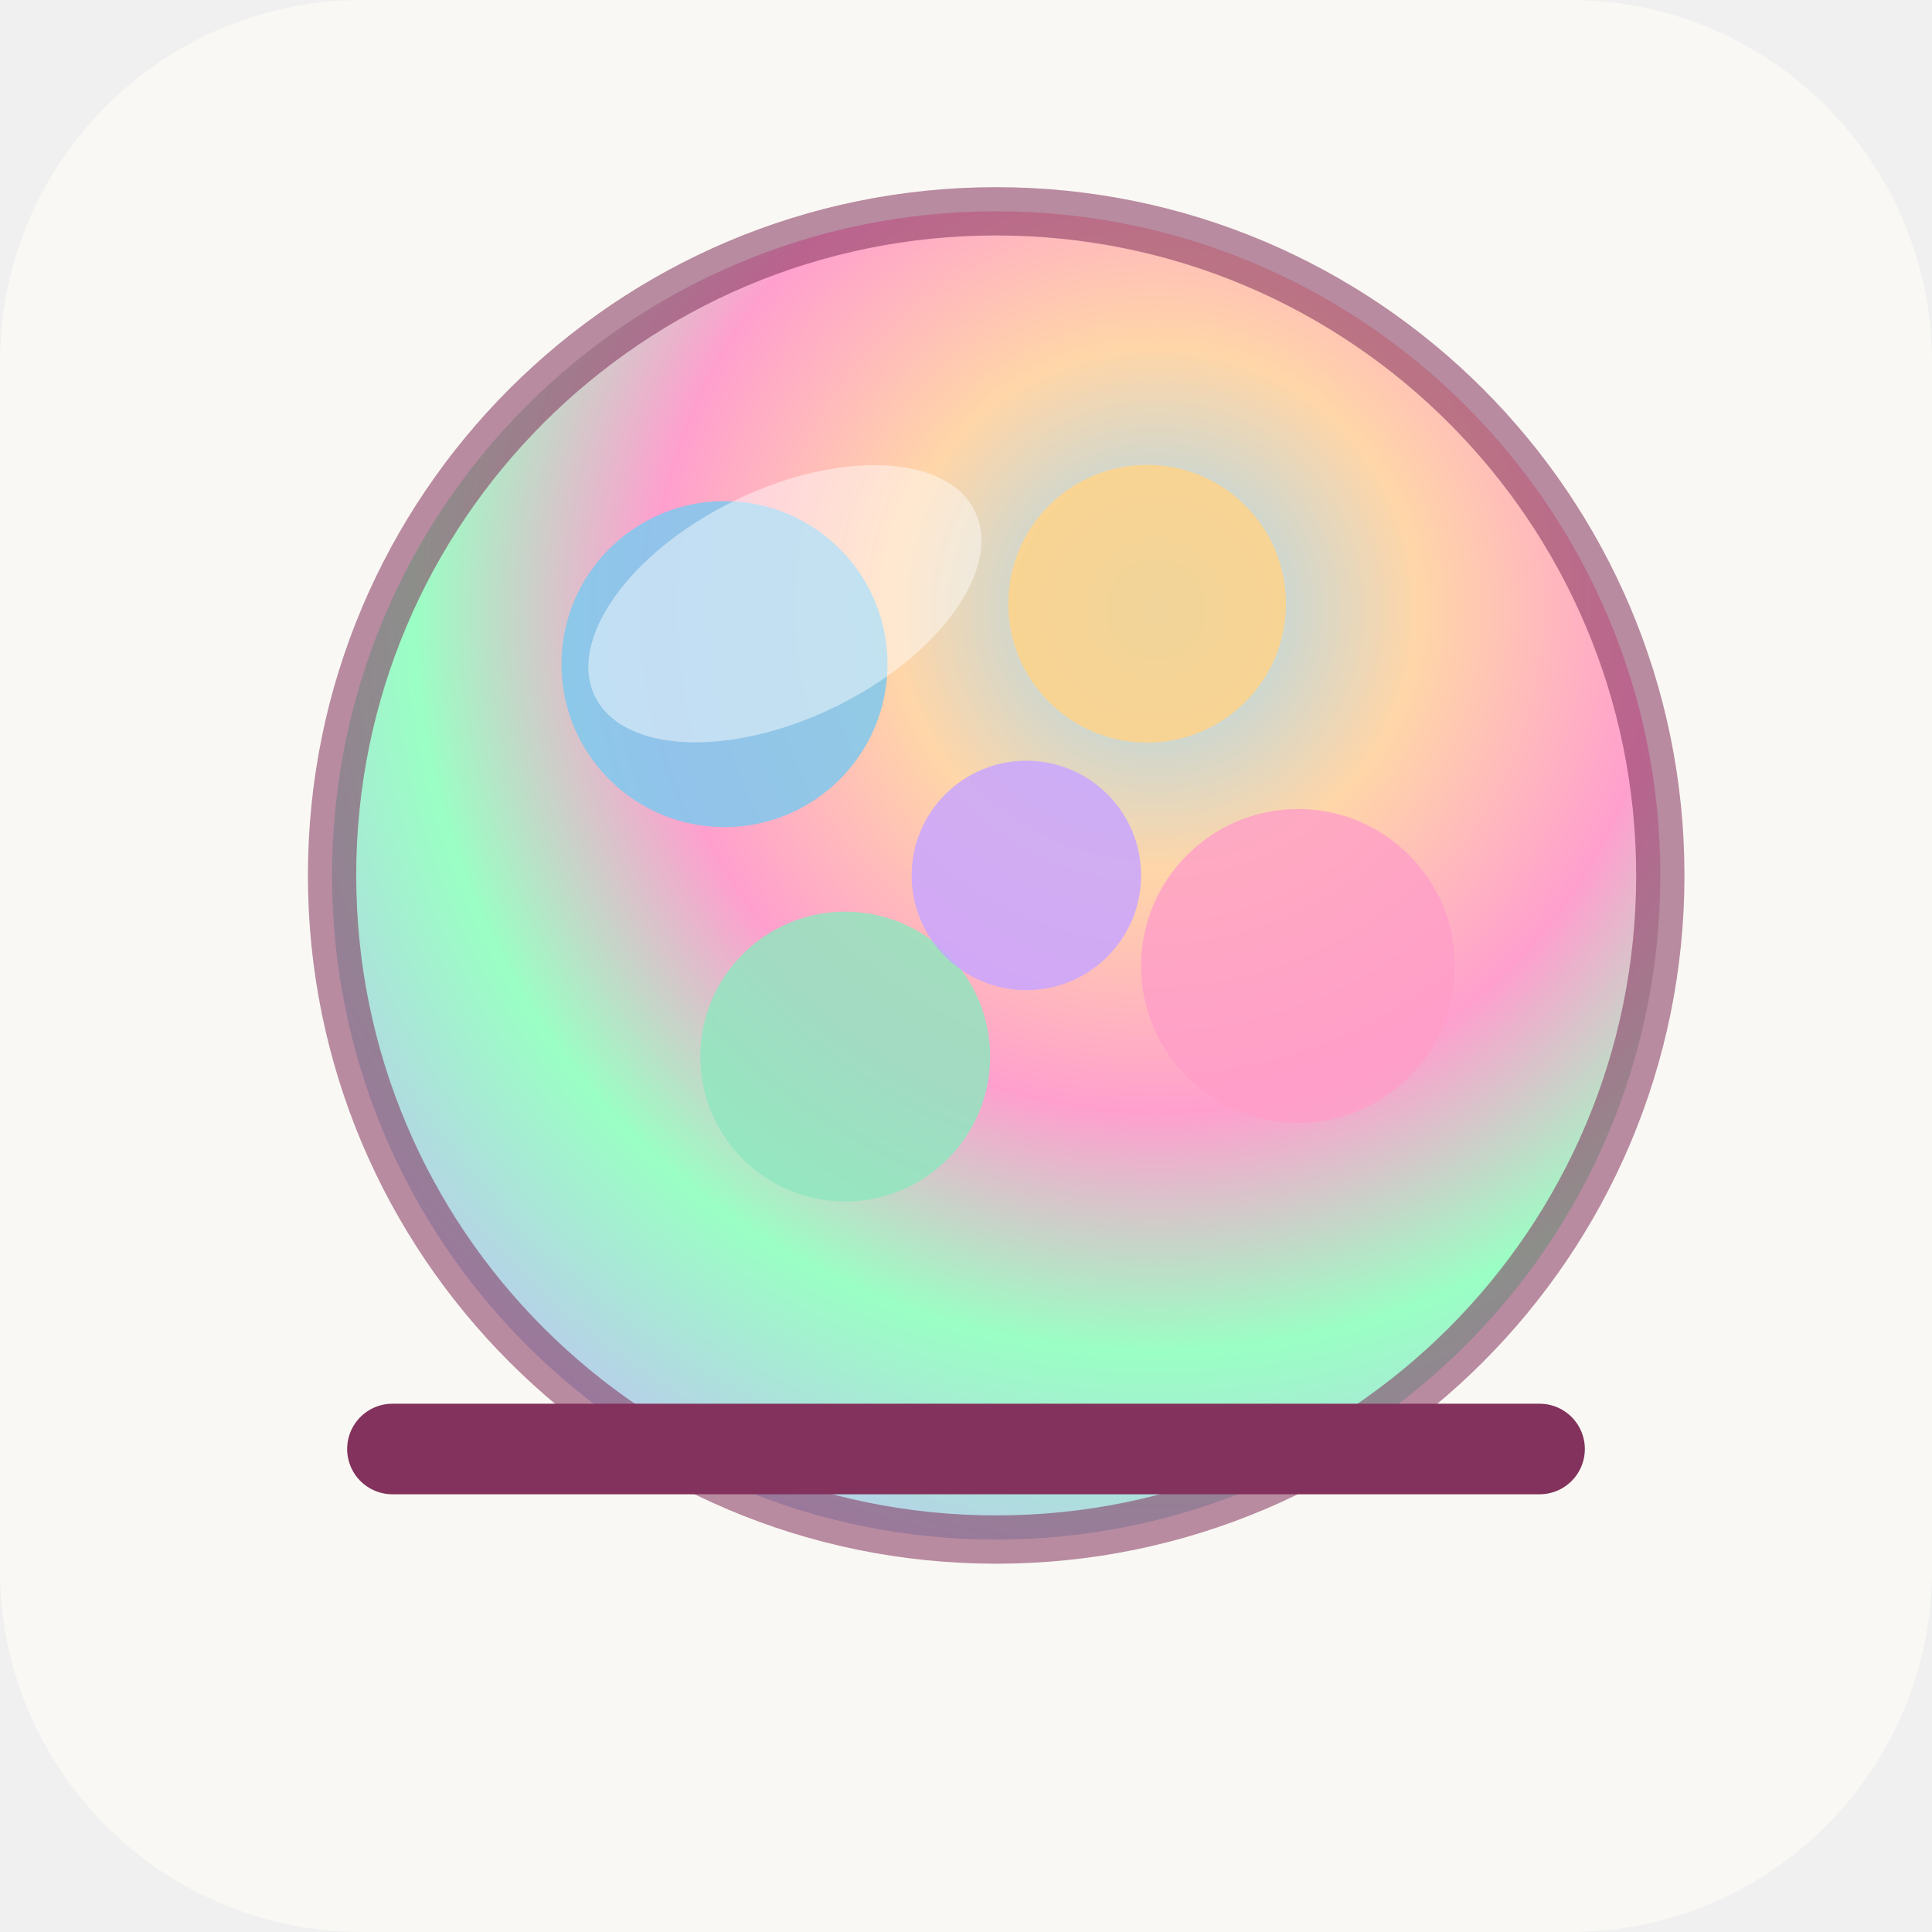
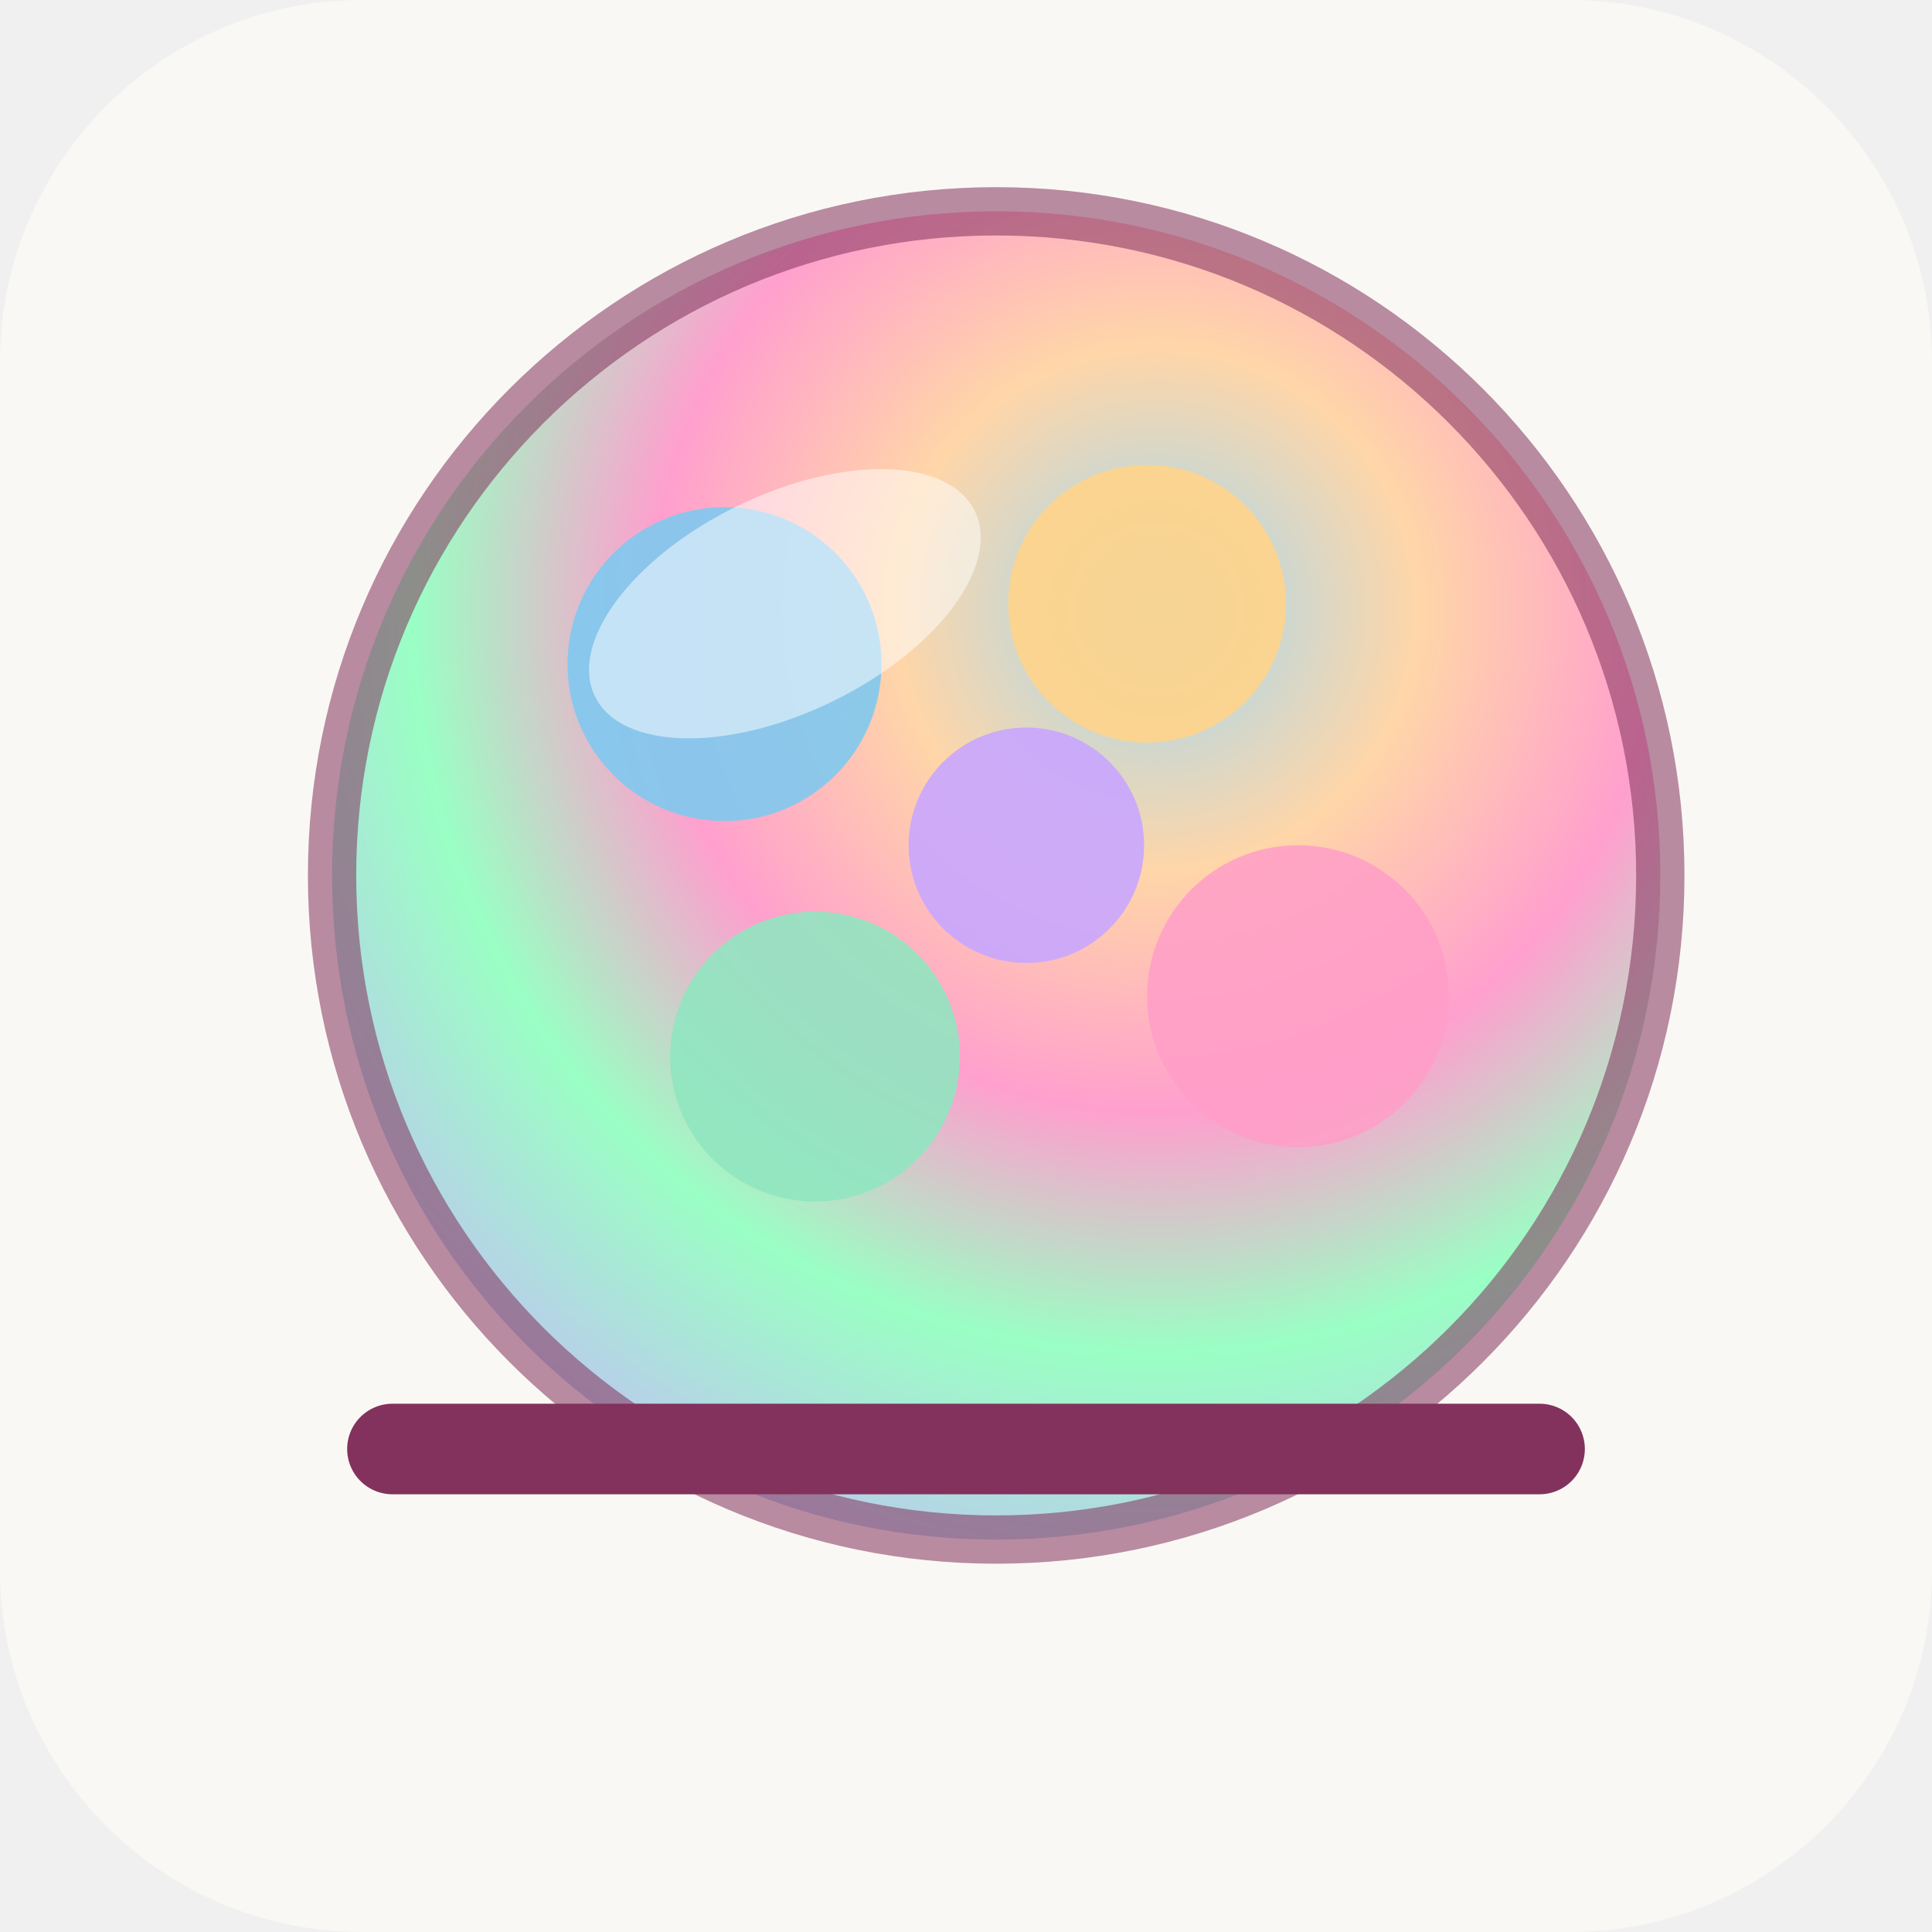
<svg xmlns="http://www.w3.org/2000/svg" viewBox="0 0 64 64">
  <defs>
    <radialGradient id="film" cx="62%" cy="30%" r="82%">
      <stop offset="0%" stop-color="#9fd9f5" />
      <stop offset="24%" stop-color="#ffd6a8" />
      <stop offset="46%" stop-color="#ff9fce" />
      <stop offset="68%" stop-color="#9affc4" />
      <stop offset="100%" stop-color="#c9b4ff" />
    </radialGradient>
  </defs>
  <rect width="64" height="64" rx="12" fill="#faf8f4" />
  <circle cx="33" cy="29" r="22" fill="url(#film)" />
-   <circle cx="24" cy="22" r="5.4" fill="#7fc9ef" opacity="0.85" />
-   <circle cx="38" cy="20" r="4.6" fill="#ffd48a" opacity="0.85" />
-   <circle cx="43" cy="32" r="5.2" fill="#ff9ec8" opacity="0.8" />
-   <circle cx="28" cy="35" r="4.8" fill="#8fe6c0" opacity="0.82" />
-   <circle cx="34" cy="29" r="3.8" fill="#c9a6ff" opacity="0.85" />
-   <ellipse cx="26" cy="20" rx="7" ry="3.8" fill="#ffffff" opacity="0.45" transform="rotate(-26 26 20)" />
+   <circle cx="24" cy="22" r="5.2" fill="#7fc9ef" opacity="0.9" />
+   <circle cx="38" cy="20" r="4.6" fill="#ffd48a" opacity="0.9" />
+   <circle cx="43" cy="33" r="5.0" fill="#ff9ec8" opacity="0.85" />
+   <circle cx="27" cy="35" r="4.8" fill="#8fe6c0" opacity="0.88" />
+   <circle cx="34" cy="28" r="3.9" fill="#c9a6ff" opacity="0.9" />
+   <ellipse cx="26" cy="20" rx="7" ry="3.6" fill="#ffffff" opacity="0.5" transform="rotate(-26 26 20)" />
  <circle cx="33" cy="29" r="22" fill="none" stroke="#82325c" stroke-width="1.6" stroke-opacity="0.55" />
  <path d="M13 48 h38" stroke="#82325c" stroke-width="3" stroke-linecap="round" />
</svg>
